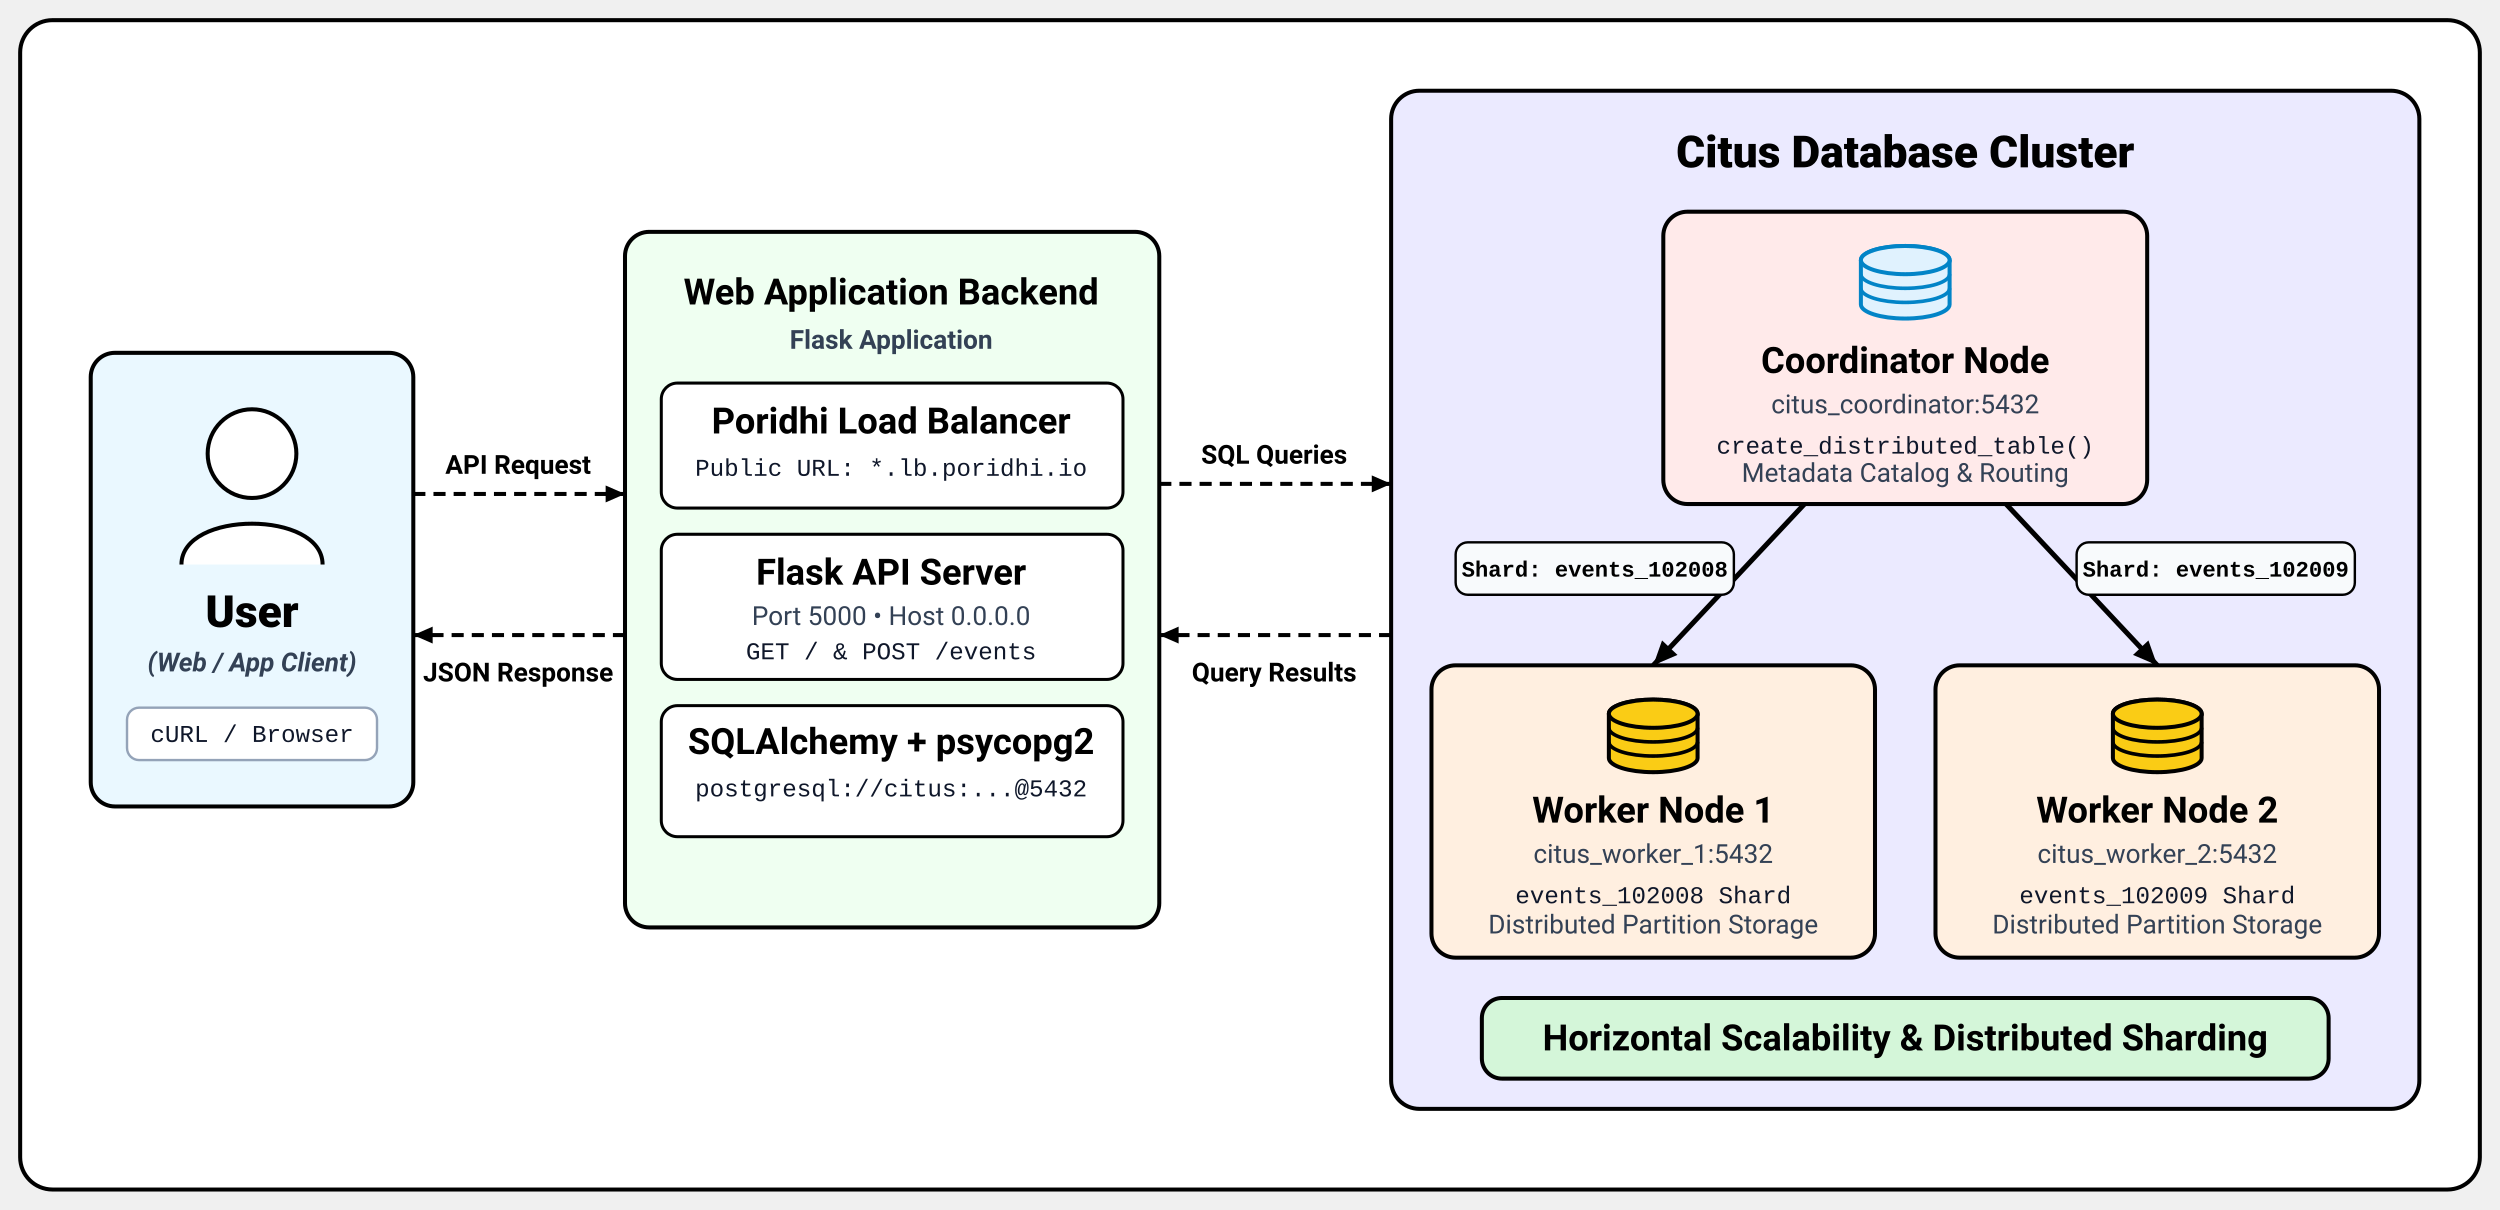
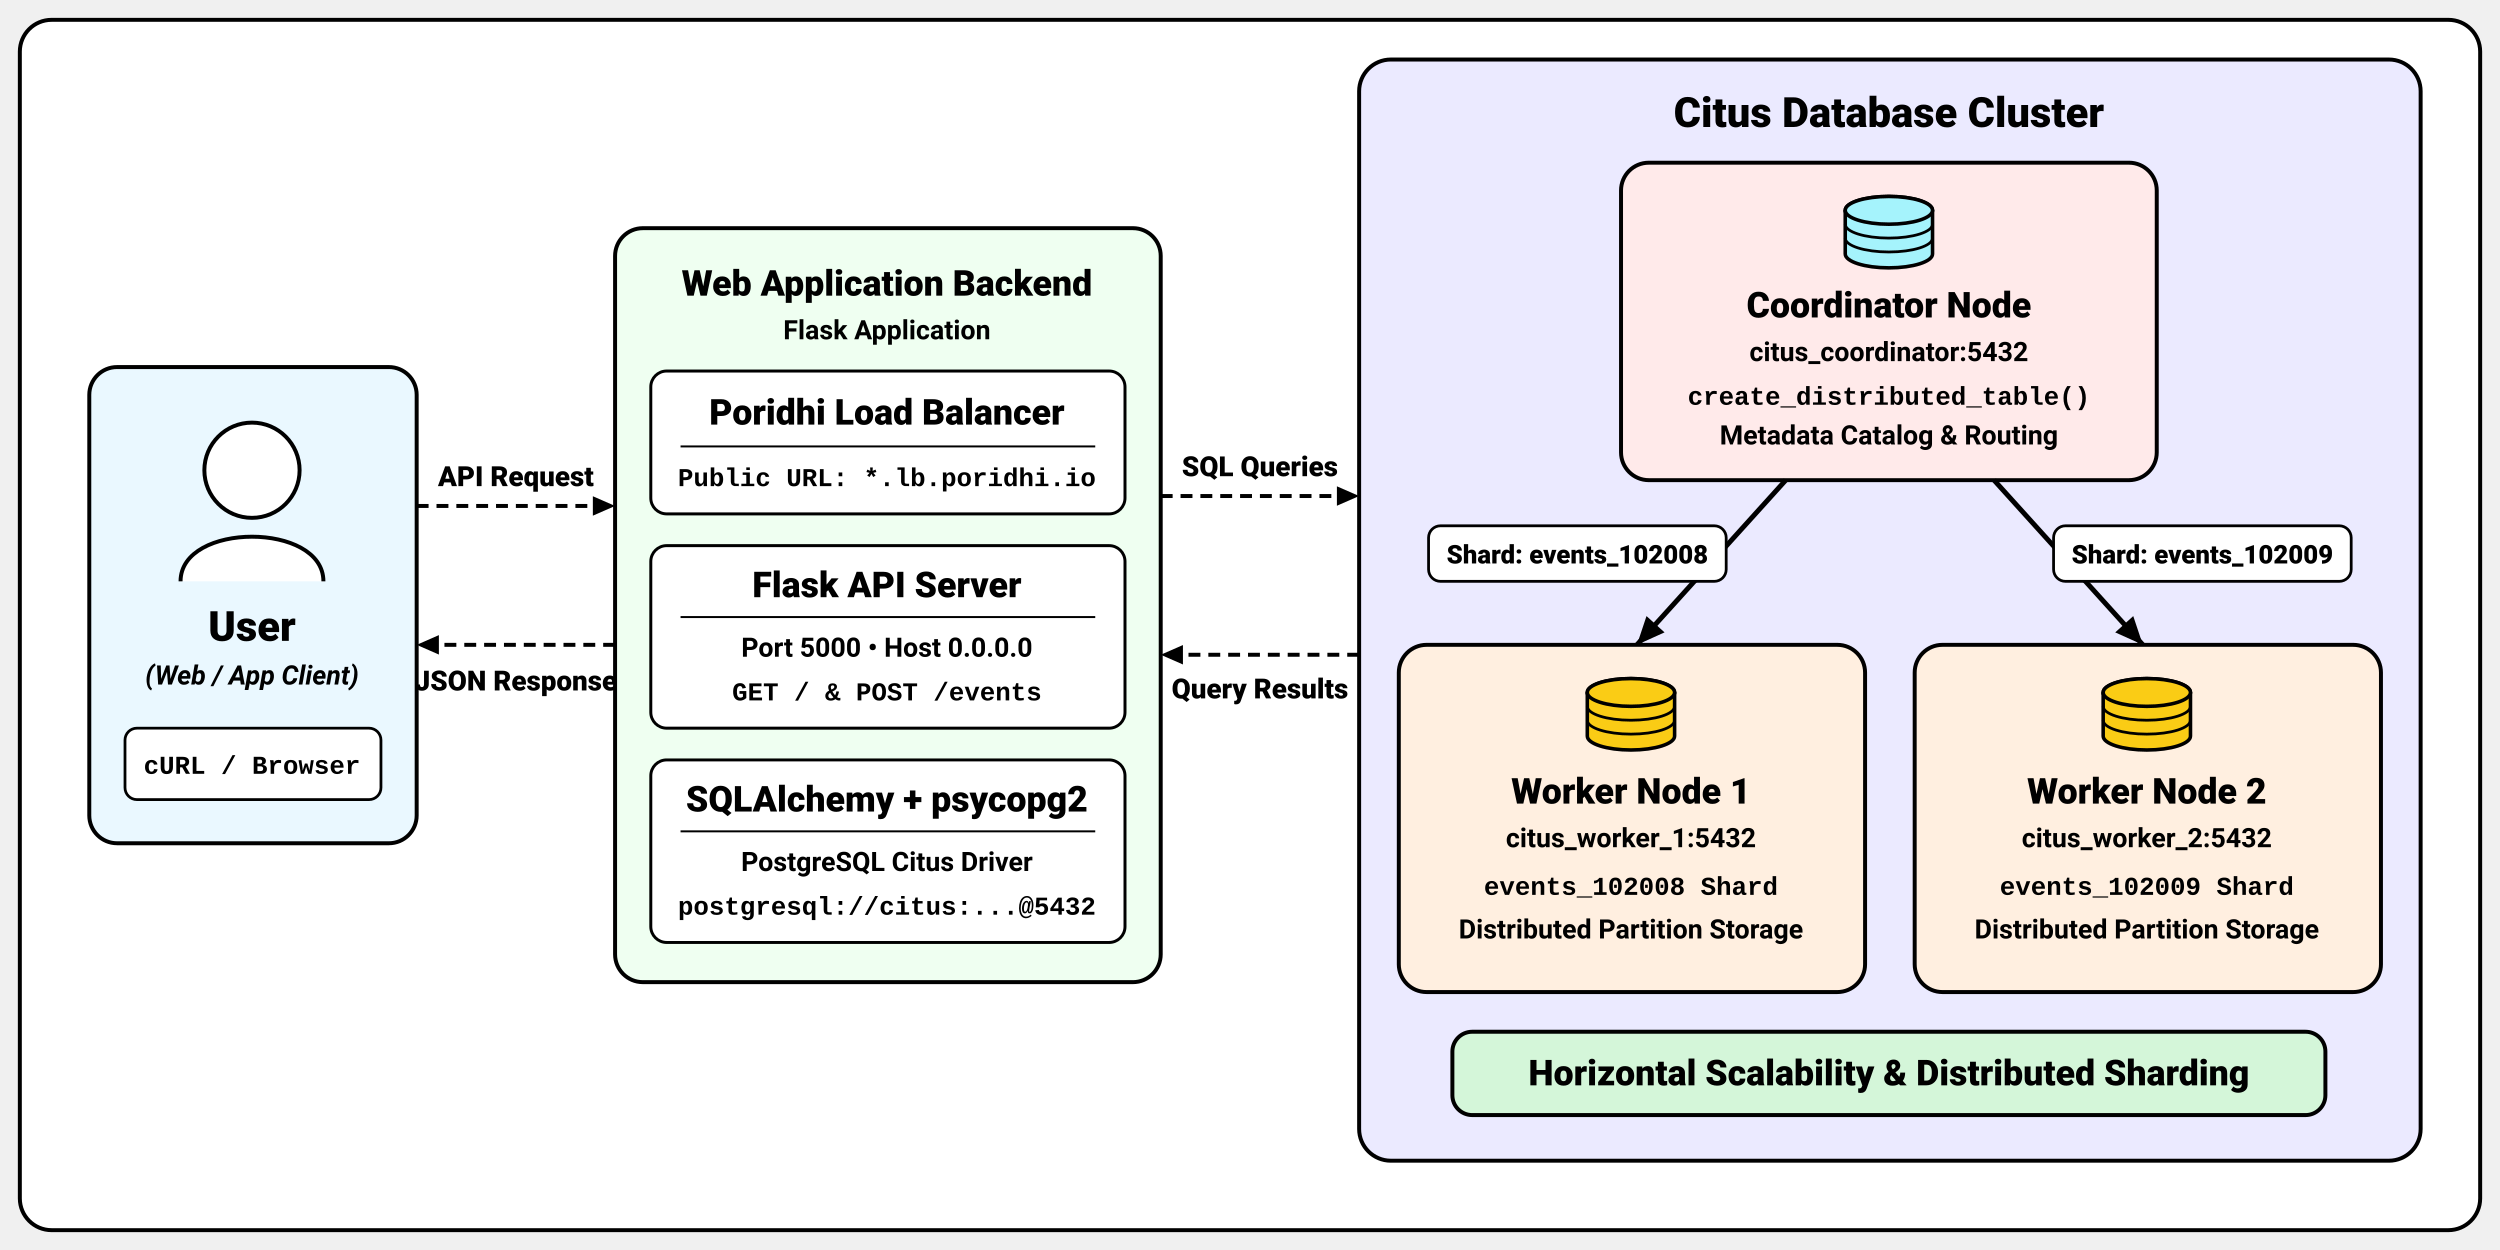
- <svg xmlns="http://www.w3.org/2000/svg" viewBox="0 0 1240 600" width="100%" height="auto">
+ <svg xmlns="http://www.w3.org/2000/svg" viewBox="0 0 1260 630" width="100%" height="auto">
  <defs>
    <style>
-       .txt-title { font-family: -apple-system, BlinkMacSystemFont, "Segoe UI", Roboto, Helvetica, Arial, sans-serif; font-size: 22px; font-weight: 800; fill: #000000; }
-       .txt-node-title { font-family: -apple-system, BlinkMacSystemFont, "Segoe UI", Roboto, Helvetica, Arial, sans-serif; font-size: 18px; font-weight: 700; fill: #000000; }
-       .txt-node-sub { font-family: -apple-system, BlinkMacSystemFont, "Segoe UI", Roboto, Helvetica, Arial, sans-serif; font-size: 13px; fill: #334155; }
-       .txt-node-code { font-family: "SFMono-Regular", Consolas, "Liberation Mono", Menlo, monospace; font-size: 12px; fill: #0f172a; }
-       .txt-arrow-label { font-family: -apple-system, BlinkMacSystemFont, "Segoe UI", Roboto, Helvetica, Arial, sans-serif; font-size: 13px; font-weight: 700; fill: #000000; }
-       .txt-badge { font-family: "SFMono-Regular", Consolas, "Liberation Mono", Menlo, monospace; font-size: 11px; font-weight: 700; fill: #000000; }
+       .txt-title { font-family: -apple-system, BlinkMacSystemFont, "Segoe UI", Roboto, Helvetica, Arial, sans-serif; font-size: 21px; font-weight: 800; fill: #000000; }
+       .txt-node-title { font-family: -apple-system, BlinkMacSystemFont, "Segoe UI", Roboto, Helvetica, Arial, sans-serif; font-size: 18px; font-weight: 800; fill: #000000; }
+       .txt-node-sub { font-family: -apple-system, BlinkMacSystemFont, "Segoe UI", Roboto, Helvetica, Arial, sans-serif; font-size: 13.5px; font-weight: 600; fill: #000000; }
+       .txt-node-code { font-family: "SFMono-Regular", Consolas, "Liberation Mono", Menlo, monospace; font-size: 13px; font-weight: 700; fill: #000000; }
+       .txt-arrow-label { font-family: -apple-system, BlinkMacSystemFont, "Segoe UI", Roboto, Helvetica, Arial, sans-serif; font-size: 14px; font-weight: 800; fill: #000000; }
+       .txt-badge { font-family: -apple-system, BlinkMacSystemFont, "Segoe UI", Roboto, Helvetica, Arial, sans-serif; font-size: 13px; font-weight: 800; fill: #000000; }
    </style>
-     <marker id="arrow" viewBox="0 0 10 10" refX="8" refY="5" markerWidth="6" markerHeight="6" orient="auto">
+     <marker id="arrow" viewBox="0 0 10 10" refX="8" refY="5" markerWidth="7" markerHeight="7" orient="auto">
      <path d="M 0 1.5 L 8 5 L 0 8.5 z" fill="#000000" />
    </marker>
-     <marker id="arrow-muted" viewBox="0 0 10 10" refX="8" refY="5" markerWidth="6" markerHeight="6" orient="auto">
-       <path d="M 0 1.5 L 8 5 L 0 8.5 z" fill="#94a3b8" />
-     </marker>
-     <marker id="arrow-green" viewBox="0 0 10 10" refX="8" refY="5" markerWidth="6" markerHeight="6" orient="auto">
-       <path d="M 0 1.5 L 8 5 L 0 8.5 z" fill="#16a34a" />
-     </marker>
  </defs>
-   <rect x="10" y="10" width="1220" height="580" rx="16" fill="#ffffff" stroke="#000000" stroke-width="2" />
-   <g transform="translate(45, 175)">
-     <rect width="160" height="225" rx="12" fill="#eaf8ff" stroke="#000000" stroke-width="2" />
-     <circle cx="80" cy="50" r="22" fill="#ffffff" stroke="#000000" stroke-width="2" />
-     <path d="M 45 105 C 45 78, 115 78, 115 105" fill="#ffffff" stroke="#000000" stroke-width="2" />
-     <text x="80" y="136" class="txt-title" text-anchor="middle">User</text>
-     <text x="80" y="158" class="txt-node-sub" font-style="italic" font-weight="600" text-anchor="middle">(Web / App Client)</text>
-     <rect x="18" y="176" width="124" height="26" rx="6" fill="#ffffff" stroke="#94a3b8" stroke-width="1.2" />
-     <text x="80" y="193" class="txt-node-code" text-anchor="middle">cURL / Browser</text>
+   <rect x="10" y="10" width="1240" height="610" rx="16" fill="#ffffff" stroke="#000000" stroke-width="2" />
+   <g transform="translate(45, 185)">
+     <rect width="165" height="240" rx="14" fill="#eaf8ff" stroke="#000000" stroke-width="2" />
+     <circle cx="82" cy="52" r="24" fill="#ffffff" stroke="#000000" stroke-width="2" />
+     <path d="M 46 108 C 46 78, 118 78, 118 108" fill="#ffffff" stroke="#000000" stroke-width="2" />
+     <text x="82" y="138" class="txt-title" text-anchor="middle">User</text>
+     <text x="82" y="160" class="txt-node-sub" font-style="italic" text-anchor="middle">(Web / App Client)</text>
+     <rect x="18" y="182" width="129" height="36" rx="6" fill="#ffffff" stroke="#000000" stroke-width="1.4" />
+     <text x="82" y="205" class="txt-node-code" text-anchor="middle">cURL / Browser</text>
  </g>
-   <path d="M 205 245 L 310 245" fill="none" stroke="#000000" stroke-width="2" stroke-dasharray="6 4" marker-end="url(#arrow)" />
-   <text x="257" y="235" class="txt-arrow-label" text-anchor="middle">API Request</text>
-   <path d="M 310 315 L 205 315" fill="none" stroke="#000000" stroke-width="2" stroke-dasharray="6 4" marker-end="url(#arrow)" />
-   <text x="257" y="338" class="txt-arrow-label" text-anchor="middle">JSON Response</text>
+   <path d="M 210 255 L 310 255" fill="none" stroke="#000000" stroke-width="2" stroke-dasharray="6 4" marker-end="url(#arrow)" />
+   <text x="260" y="245" class="txt-arrow-label" text-anchor="middle">API Request</text>
+   <path d="M 310 325 L 210 325" fill="none" stroke="#000000" stroke-width="2" stroke-dasharray="6 4" marker-end="url(#arrow)" />
+   <text x="260" y="348" class="txt-arrow-label" text-anchor="middle">JSON Response</text>
  <g transform="translate(310, 115)">
-     <rect width="265" height="345" rx="12" fill="#effff1" stroke="#000000" stroke-width="2" />
-     <text x="132" y="36" class="txt-node-title" text-anchor="middle">Web Application Backend</text>
-     <text x="132" y="58" class="txt-node-sub" font-weight="700" text-anchor="middle">Flask Application</text>
-     <g transform="translate(18, 75)">
-       <rect width="229" height="62" rx="8" fill="#ffffff" stroke="#000000" stroke-width="1.5" />
-       <text x="114" y="25" class="txt-node-title" font-size="14" text-anchor="middle">Poridhi Load Balancer</text>
-       <text x="114" y="46" class="txt-node-code" text-anchor="middle">Public URL: *.lb.poridhi.io</text>
+     <rect width="275" height="380" rx="14" fill="#effff1" stroke="#000000" stroke-width="2" />
+     <text x="137" y="34" class="txt-node-title" text-anchor="middle">Web Application Backend</text>
+     <text x="137" y="56" class="txt-node-sub" font-weight="700" text-anchor="middle">Flask Application</text>
+     <g transform="translate(18, 72)">
+       <rect width="239" height="72" rx="8" fill="#ffffff" stroke="#000000" stroke-width="1.5" />
+       <text x="119" y="27" class="txt-node-title" font-size="15" text-anchor="middle">Poridhi Load Balancer</text>
+       <line x1="15" y1="38" x2="224" y2="38" stroke="#000000" stroke-width="1" />
+       <text x="119" y="58" class="txt-node-code" text-anchor="middle">Public URL: *.lb.poridhi.io</text>
    </g>
-     <g transform="translate(18, 150)">
-       <rect width="229" height="72" rx="8" fill="#ffffff" stroke="#000000" stroke-width="1.5" />
-       <text x="114" y="25" class="txt-node-title" font-size="15" text-anchor="middle">Flask API Server</text>
-       <text x="114" y="45" class="txt-node-sub" text-anchor="middle">Port 5000 • Host 0.0.0.0</text>
-       <text x="114" y="62" class="txt-node-code" text-anchor="middle">GET / &amp; POST /events</text>
+     <g transform="translate(18, 160)">
+       <rect width="239" height="92" rx="8" fill="#ffffff" stroke="#000000" stroke-width="1.5" />
+       <text x="119" y="26" class="txt-node-title" font-size="15" text-anchor="middle">Flask API Server</text>
+       <line x1="15" y1="36" x2="224" y2="36" stroke="#000000" stroke-width="1" />
+       <text x="119" y="56" class="txt-node-sub" text-anchor="middle">Port 5000 • Host 0.0.0.0</text>
+       <text x="119" y="78" class="txt-node-code" text-anchor="middle">GET / &amp; POST /events</text>
    </g>
-     <g transform="translate(18, 235)">
-       <rect width="229" height="65" rx="8" fill="#ffffff" stroke="#000000" stroke-width="1.5" />
-       <text x="114" y="24" class="txt-node-title" font-size="14" text-anchor="middle">SQLAlchemy + psycopg2</text>
-       <text x="114" y="45" class="txt-node-code" font-size="11" text-anchor="middle">postgresql://citus:...@5432</text>
+     <g transform="translate(18, 268)">
+       <rect width="239" height="92" rx="8" fill="#ffffff" stroke="#000000" stroke-width="1.5" />
+       <text x="119" y="26" class="txt-node-title" font-size="15" text-anchor="middle">SQLAlchemy + psycopg2</text>
+       <line x1="15" y1="36" x2="224" y2="36" stroke="#000000" stroke-width="1" />
+       <text x="119" y="56" class="txt-node-sub" text-anchor="middle">PostgreSQL Citus Driver</text>
+       <text x="119" y="78" class="txt-node-code" font-size="12" text-anchor="middle">postgresql://citus:...@5432</text>
    </g>
  </g>
-   <path d="M 575 240 L 690 240" fill="none" stroke="#000000" stroke-width="2" stroke-dasharray="6 4" marker-end="url(#arrow)" />
-   <text x="632" y="230" class="txt-arrow-label" text-anchor="middle">SQL Queries</text>
-   <path d="M 690 315 L 575 315" fill="none" stroke="#000000" stroke-width="2" stroke-dasharray="6 4" marker-end="url(#arrow)" />
-   <text x="632" y="338" class="txt-arrow-label" text-anchor="middle">Query Results</text>
-   <g transform="translate(690, 45)">
-     <rect width="510" height="505" rx="14" fill="#ebeaff" stroke="#000000" stroke-width="2" />
-     <text x="255" y="38" class="txt-title" text-anchor="middle">Citus Database Cluster</text>
-     <g transform="translate(135, 60)">
-       <rect width="240" height="145" rx="12" fill="#ffeaea" stroke="#000000" stroke-width="2" />
-       <g transform="translate(95, 14)">
-         <ellipse cx="25" cy="10" rx="22" ry="7" fill="#e0f2fe" stroke="#0284c7" stroke-width="2" />
-         <path d="M 3 10 L 3 32 A 22 7 0 0 0 47 32 L 47 10" fill="#e0f2fe" stroke="#0284c7" stroke-width="2" />
-         <path d="M 3 17 A 22 7 0 0 0 47 17" fill="none" stroke="#0284c7" stroke-width="1.8" />
-         <path d="M 3 24 A 22 7 0 0 0 47 24" fill="none" stroke="#0284c7" stroke-width="1.8" />
-         <ellipse cx="25" cy="10" rx="22" ry="7" fill="#e0f2fe" stroke="#0284c7" stroke-width="2" />
+   <path d="M 585 250 L 685 250" fill="none" stroke="#000000" stroke-width="2" stroke-dasharray="6 4" marker-end="url(#arrow)" />
+   <text x="635" y="240" class="txt-arrow-label" text-anchor="middle">SQL Queries</text>
+   <path d="M 685 330 L 585 330" fill="none" stroke="#000000" stroke-width="2" stroke-dasharray="6 4" marker-end="url(#arrow)" />
+   <text x="635" y="352" class="txt-arrow-label" text-anchor="middle">Query Results</text>
+   <g transform="translate(685, 30)">
+     <rect width="535" height="555" rx="16" fill="#ebeaff" stroke="#000000" stroke-width="2" />
+     <text x="267" y="34" class="txt-title" text-anchor="middle">Citus Database Cluster</text>
+     <g transform="translate(132, 52)">
+       <rect width="270" height="160" rx="14" fill="#ffeaea" stroke="#000000" stroke-width="2" />
+       <g transform="translate(110, 14)">
+         <ellipse cx="25" cy="10" rx="22" ry="7" fill="#a5f3fc" stroke="#000000" stroke-width="1.8" />
+         <path d="M 3 10 L 3 32 A 22 7 0 0 0 47 32 L 47 10" fill="#a5f3fc" stroke="#000000" stroke-width="1.8" />
+         <path d="M 3 17 A 22 7 0 0 0 47 17" fill="none" stroke="#000000" stroke-width="1.4" />
+         <path d="M 3 24 A 22 7 0 0 0 47 24" fill="none" stroke="#000000" stroke-width="1.4" />
+         <ellipse cx="25" cy="10" rx="22" ry="7" fill="#a5f3fc" stroke="#000000" stroke-width="1.8" />
      </g>
-       <text x="120" y="80" class="txt-node-title" text-anchor="middle">Coordinator Node</text>
-       <text x="120" y="100" class="txt-node-sub" text-anchor="middle">citus_coordinator:5432</text>
-       <text x="120" y="120" class="txt-node-code" text-anchor="middle">create_distributed_table()</text>
-       <text x="120" y="134" class="txt-node-sub" font-size="11" text-anchor="middle">Metadata Catalog &amp; Routing</text>
+       <text x="135" y="78" class="txt-node-title" text-anchor="middle">Coordinator Node</text>
+       <text x="135" y="100" class="txt-node-sub" text-anchor="middle">citus_coordinator:5432</text>
+       <text x="135" y="122" class="txt-node-code" text-anchor="middle">create_distributed_table()</text>
+       <text x="135" y="142" class="txt-node-sub" font-size="12" text-anchor="middle">Metadata Catalog &amp; Routing</text>
    </g>
-     <path d="M 205 205 L 130 285" fill="none" stroke="#000000" stroke-width="2.5" marker-end="url(#arrow)" />
-     <g transform="translate(32, 224)">
-       <rect width="138" height="26" rx="6" fill="#f8fafc" stroke="#000000" stroke-width="1.2" />
-       <text x="69" y="17" class="txt-badge" text-anchor="middle">Shard: events_102008</text>
+     <path d="M 215 212 L 140 295" fill="none" stroke="#000000" stroke-width="2.5" marker-end="url(#arrow)" />
+     <g transform="translate(35, 235)">
+       <rect width="150" height="28" rx="6" fill="#ffffff" stroke="#000000" stroke-width="1.4" />
+       <text x="75" y="19" class="txt-badge" text-anchor="middle">Shard: events_102008</text>
    </g>
-     <path d="M 305 205 L 380 285" fill="none" stroke="#000000" stroke-width="2.5" marker-end="url(#arrow)" />
-     <g transform="translate(340, 224)">
-       <rect width="138" height="26" rx="6" fill="#f8fafc" stroke="#000000" stroke-width="1.2" />
-       <text x="69" y="17" class="txt-badge" text-anchor="middle">Shard: events_102009</text>
+     <path d="M 320 212 L 395 295" fill="none" stroke="#000000" stroke-width="2.5" marker-end="url(#arrow)" />
+     <g transform="translate(350, 235)">
+       <rect width="150" height="28" rx="6" fill="#ffffff" stroke="#000000" stroke-width="1.4" />
+       <text x="75" y="19" class="txt-badge" text-anchor="middle">Shard: events_102009</text>
    </g>
-     <g transform="translate(20, 285)">
-       <rect width="220" height="145" rx="12" fill="#ffefe0" stroke="#000000" stroke-width="2" />
-       <g transform="translate(85, 14)">
-         <ellipse cx="25" cy="10" rx="22" ry="7" fill="#facc15" stroke="#000000" stroke-width="2" />
-         <path d="M 3 10 L 3 32 A 22 7 0 0 0 47 32 L 47 10" fill="#facc15" stroke="#000000" stroke-width="2" />
-         <path d="M 3 17 A 22 7 0 0 0 47 17" fill="none" stroke="#000000" stroke-width="1.8" />
-         <path d="M 3 24 A 22 7 0 0 0 47 24" fill="none" stroke="#000000" stroke-width="1.8" />
-         <ellipse cx="25" cy="10" rx="22" ry="7" fill="#facc15" stroke="#000000" stroke-width="2" />
+     <g transform="translate(20, 295)">
+       <rect width="235" height="175" rx="14" fill="#ffefe0" stroke="#000000" stroke-width="2" />
+       <g transform="translate(92, 14)">
+         <ellipse cx="25" cy="10" rx="22" ry="7" fill="#facc15" stroke="#000000" stroke-width="1.8" />
+         <path d="M 3 10 L 3 32 A 22 7 0 0 0 47 32 L 47 10" fill="#facc15" stroke="#000000" stroke-width="1.8" />
+         <path d="M 3 17 A 22 7 0 0 0 47 17" fill="none" stroke="#000000" stroke-width="1.4" />
+         <path d="M 3 24 A 22 7 0 0 0 47 24" fill="none" stroke="#000000" stroke-width="1.4" />
+         <ellipse cx="25" cy="10" rx="22" ry="7" fill="#facc15" stroke="#000000" stroke-width="1.8" />
      </g>
-       <text x="110" y="78" class="txt-node-title" text-anchor="middle">Worker Node 1</text>
-       <text x="110" y="98" class="txt-node-sub" text-anchor="middle">citus_worker_1:5432</text>
-       <text x="110" y="118" class="txt-node-code" text-anchor="middle">events_102008 Shard</text>
-       <text x="110" y="133" class="txt-node-sub" font-size="11" text-anchor="middle">Distributed Partition Storage</text>
+       <text x="117" y="80" class="txt-node-title" text-anchor="middle">Worker Node 1</text>
+       <text x="117" y="102" class="txt-node-sub" text-anchor="middle">citus_worker_1:5432</text>
+       <text x="117" y="126" class="txt-node-code" text-anchor="middle">events_102008 Shard</text>
+       <text x="117" y="148" class="txt-node-sub" font-size="12" text-anchor="middle">Distributed Partition Storage</text>
    </g>
-     <g transform="translate(270, 285)">
-       <rect width="220" height="145" rx="12" fill="#ffefe0" stroke="#000000" stroke-width="2" />
-       <g transform="translate(85, 14)">
-         <ellipse cx="25" cy="10" rx="22" ry="7" fill="#facc15" stroke="#000000" stroke-width="2" />
-         <path d="M 3 10 L 3 32 A 22 7 0 0 0 47 32 L 47 10" fill="#facc15" stroke="#000000" stroke-width="2" />
-         <path d="M 3 17 A 22 7 0 0 0 47 17" fill="none" stroke="#000000" stroke-width="1.8" />
-         <path d="M 3 24 A 22 7 0 0 0 47 24" fill="none" stroke="#000000" stroke-width="1.8" />
-         <ellipse cx="25" cy="10" rx="22" ry="7" fill="#facc15" stroke="#000000" stroke-width="2" />
+     <g transform="translate(280, 295)">
+       <rect width="235" height="175" rx="14" fill="#ffefe0" stroke="#000000" stroke-width="2" />
+       <g transform="translate(92, 14)">
+         <ellipse cx="25" cy="10" rx="22" ry="7" fill="#facc15" stroke="#000000" stroke-width="1.8" />
+         <path d="M 3 10 L 3 32 A 22 7 0 0 0 47 32 L 47 10" fill="#facc15" stroke="#000000" stroke-width="1.8" />
+         <path d="M 3 17 A 22 7 0 0 0 47 17" fill="none" stroke="#000000" stroke-width="1.4" />
+         <path d="M 3 24 A 22 7 0 0 0 47 24" fill="none" stroke="#000000" stroke-width="1.4" />
+         <ellipse cx="25" cy="10" rx="22" ry="7" fill="#facc15" stroke="#000000" stroke-width="1.8" />
      </g>
-       <text x="110" y="78" class="txt-node-title" text-anchor="middle">Worker Node 2</text>
-       <text x="110" y="98" class="txt-node-sub" text-anchor="middle">citus_worker_2:5432</text>
-       <text x="110" y="118" class="txt-node-code" text-anchor="middle">events_102009 Shard</text>
-       <text x="110" y="133" class="txt-node-sub" font-size="11" text-anchor="middle">Distributed Partition Storage</text>
+       <text x="117" y="80" class="txt-node-title" text-anchor="middle">Worker Node 2</text>
+       <text x="117" y="102" class="txt-node-sub" text-anchor="middle">citus_worker_2:5432</text>
+       <text x="117" y="126" class="txt-node-code" text-anchor="middle">events_102009 Shard</text>
+       <text x="117" y="148" class="txt-node-sub" font-size="12" text-anchor="middle">Distributed Partition Storage</text>
    </g>
-     <g transform="translate(45, 450)">
-       <rect width="420" height="40" rx="10" fill="#d4f6d9" stroke="#000000" stroke-width="2" />
-       <text x="210" y="26" class="txt-node-title" font-size="16" text-anchor="middle">Horizontal Scalability &amp; Distributed Sharding</text>
+     <g transform="translate(47, 490)">
+       <rect width="440" height="42" rx="10" fill="#d4f6d9" stroke="#000000" stroke-width="2" />
+       <text x="220" y="27" class="txt-node-title" font-size="16" text-anchor="middle">Horizontal Scalability &amp; Distributed Sharding</text>
    </g>
  </g>
</svg>
